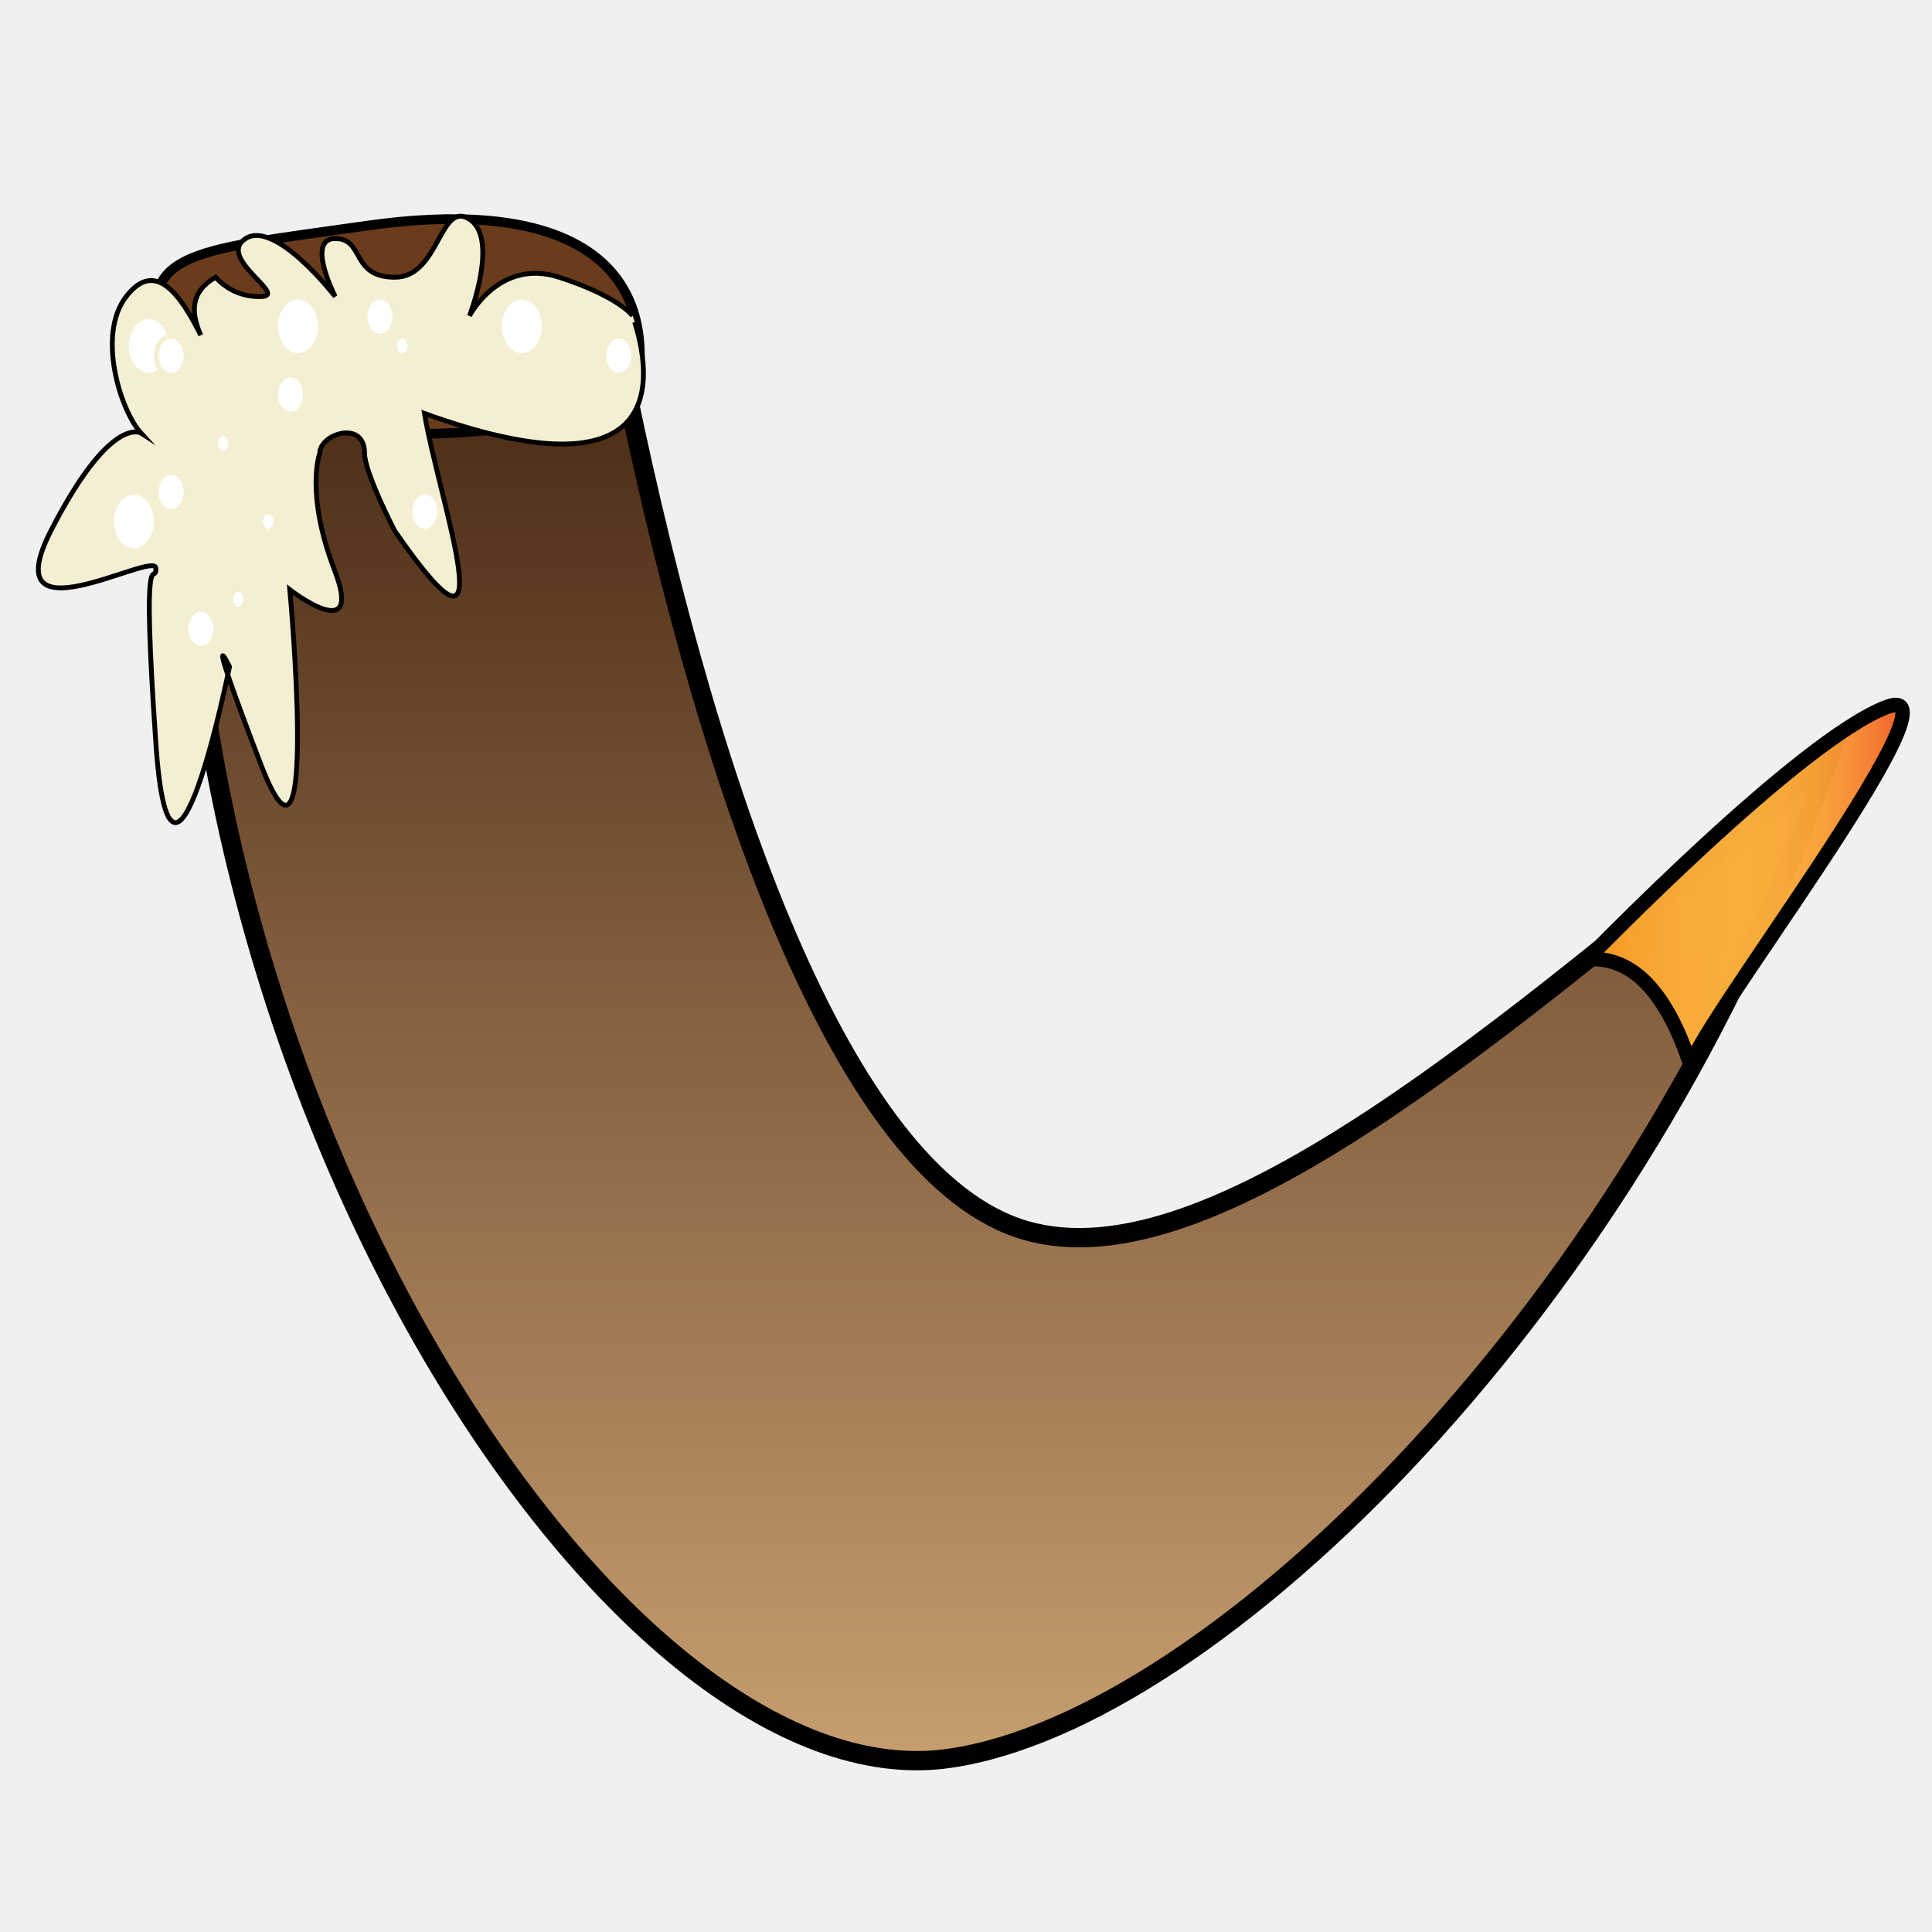
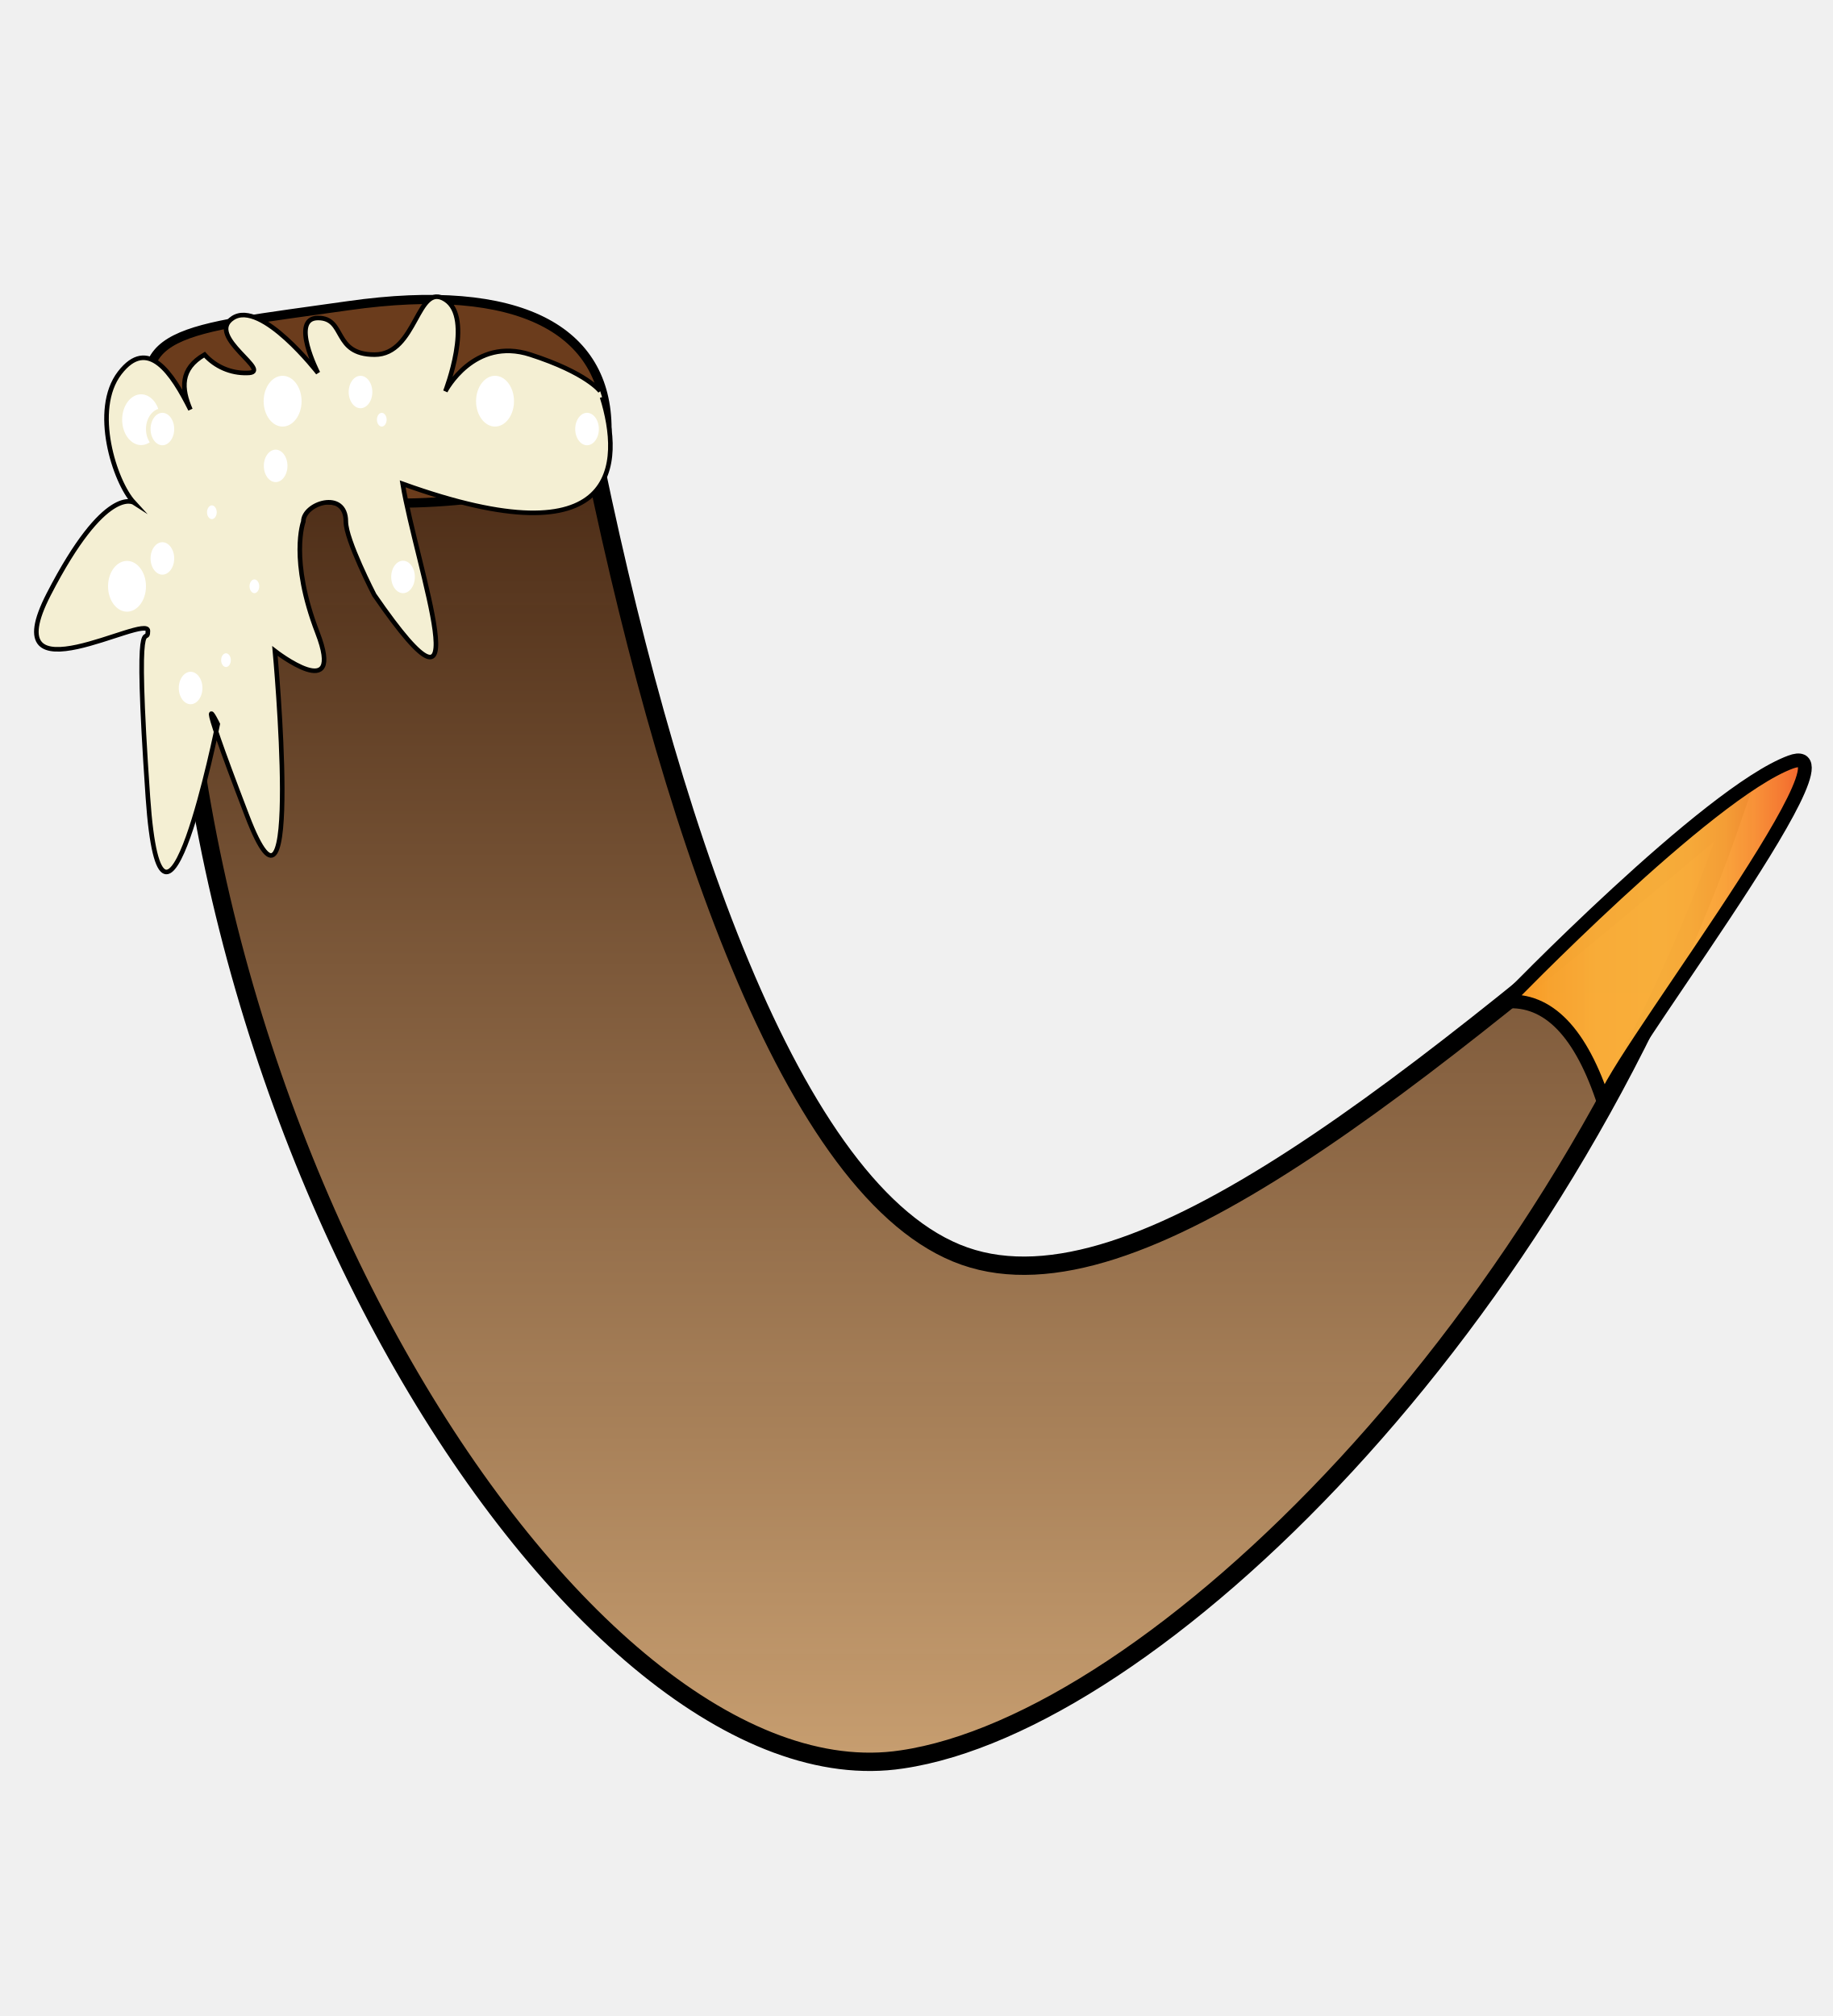
- <svg xmlns="http://www.w3.org/2000/svg" id="Layer_1" data-name="Layer 1" width="100" height="100" viewBox="0 0 100 100">
+ <svg xmlns="http://www.w3.org/2000/svg" id="Layer_1" data-name="Layer 1" width="100" height="110" viewBox="0 -5 100 110">
  <defs>
    <linearGradient id="linear-gradient" x1="52.12" y1="91.18" x2="52.12" y2="18.41" gradientUnits="userSpaceOnUse">
      <stop offset="0" stop-color="#c69c6d" stop-opacity="0.98" />
      <stop offset="0.52" stop-color="#835d3b" stop-opacity="0.97" />
      <stop offset="1" stop-color="#42210b" stop-opacity="0.96" />
    </linearGradient>
    <linearGradient id="linear-gradient-2" x1="82.16" y1="45.86" x2="98.49" y2="45.86" gradientUnits="userSpaceOnUse">
      <stop offset="0" stop-color="#f7931e" />
      <stop offset="0.14" stop-color="#f9a32e" stop-opacity="0.99" />
      <stop offset="0.3" stop-color="#fbad38" stop-opacity="0.98" />
      <stop offset="0.51" stop-color="#fbb03b" stop-opacity="0.98" />
      <stop offset="0.62" stop-color="#fbac3a" stop-opacity="0.98" />
      <stop offset="0.73" stop-color="#f9a137" stop-opacity="0.98" />
      <stop offset="0.83" stop-color="#f78e32" stop-opacity="0.97" />
      <stop offset="0.93" stop-color="#f4732b" stop-opacity="0.97" />
      <stop offset="1" stop-color="#f15a24" stop-opacity="0.96" />
    </linearGradient>
  </defs>
  <path d="M9.8,18.41H32.07c4.24,21.2,11.14,41.83,20.56,45.13s24.55-9.53,42-24.21C85.06,67.39,62.82,89,49.21,91,31.67,93.67,7.36,55.26,9.8,18.41Z" stroke="#000" stroke-miterlimit="10" fill="url(#linear-gradient)" />
  <path d="M33.12,18.41c0-5.38-4.71-8.07-14.12-6.73S6.75,13,8.64,18.41,33.12,23.79,33.12,18.41Z" fill="#6b3c1c" stroke="#000" stroke-miterlimit="10" stroke-width="0.5" />
  <path d="M32.75,16.35s-.72-1-3.81-2-4.64,2-4.64,2,1.55-4,0-5-1.55,3-3.86,3-1.55-2-3.09-2,0,3,0,3-3.09-4-4.64-3,2.32,3,.77,3a3,3,0,0,1-2.32-1c-1.35.78-1.26,1.86-.77,3-1-2-2.32-4-3.86-2s-.28,5.93.77,7.07c0,0-1.55-1-4.64,5s5.41,1,5.41,2-.77-2,0,9.09,3.81-4,3.81-4-1.49-3.07,1.6,5S15,30.52,15,30.52s3.86,3,2.32-1-.77-6.06-.77-6.06c0-1,2.32-1.76,2.32,0,0,1,1.55,4,1.55,4,6,8.7,2.3-1.55,1.55-6.06,11.94,4.3,12-1.13,10.88-4.73" fill="#f4efd3" stroke="#000" stroke-miterlimit="10" stroke-width="0.25" />
  <ellipse cx="6.93" cy="26.99" rx="1.16" ry="1.51" fill="#fff" stroke="#f4efd3" stroke-miterlimit="10" stroke-width="0.25" />
  <ellipse cx="15.42" cy="16.89" rx="1.16" ry="1.51" fill="#fff" stroke="#f4efd3" stroke-miterlimit="10" stroke-width="0.25" />
  <ellipse cx="27.01" cy="16.89" rx="1.16" ry="1.51" fill="#fff" stroke="#f4efd3" stroke-miterlimit="10" stroke-width="0.25" />
  <ellipse cx="8.86" cy="25.47" rx="0.77" ry="1.01" fill="#fff" stroke="#f4efd3" stroke-miterlimit="10" stroke-width="0.25" />
  <ellipse cx="10.4" cy="32.54" rx="0.77" ry="1.01" fill="#fff" stroke="#f4efd3" stroke-miterlimit="10" stroke-width="0.25" />
  <ellipse cx="15.04" cy="20.42" rx="0.77" ry="1.01" fill="#fff" stroke="#f4efd3" stroke-miterlimit="10" stroke-width="0.25" />
  <ellipse cx="19.67" cy="16.39" rx="0.77" ry="1.01" fill="#fff" stroke="#f4efd3" stroke-miterlimit="10" stroke-width="0.25" />
  <ellipse cx="21.99" cy="26.48" rx="0.77" ry="1.01" fill="#fff" stroke="#f4efd3" stroke-miterlimit="10" stroke-width="0.25" />
  <ellipse cx="12.33" cy="31.02" rx="0.39" ry="0.5" fill="#fff" stroke="#f4efd3" stroke-miterlimit="10" stroke-width="0.25" />
  <ellipse cx="11.56" cy="22.95" rx="0.39" ry="0.5" fill="#fff" stroke="#f4efd3" stroke-miterlimit="10" stroke-width="0.25" />
  <ellipse cx="13.88" cy="26.99" rx="0.39" ry="0.5" fill="#fff" stroke="#f4efd3" stroke-miterlimit="10" stroke-width="0.25" />
  <ellipse cx="20.83" cy="17.9" rx="0.39" ry="0.5" fill="#fff" stroke="#f4efd3" stroke-miterlimit="10" stroke-width="0.25" />
  <ellipse cx="32.03" cy="18.41" rx="0.77" ry="1.01" fill="#fff" stroke="#f4efd3" stroke-miterlimit="10" stroke-width="0.25" />
  <ellipse cx="7.7" cy="17.9" rx="1.16" ry="1.51" fill="#fff" stroke="#f4efd3" stroke-miterlimit="10" stroke-width="0.25" />
  <ellipse cx="8.86" cy="18.41" rx="0.77" ry="1.01" fill="#fff" stroke="#f4efd3" stroke-miterlimit="10" stroke-width="0.25" />
  <path d="M82.16,49.65c2.31-.17,4.11,1.67,5.38,5.6C87.05,54.27,102,35,97.7,36.58,93.18,38.25,82.16,49.65,82.16,49.65Z" stroke="#000" stroke-miterlimit="10" stroke-width="0.75" fill="url(#linear-gradient-2)" />
</svg>
